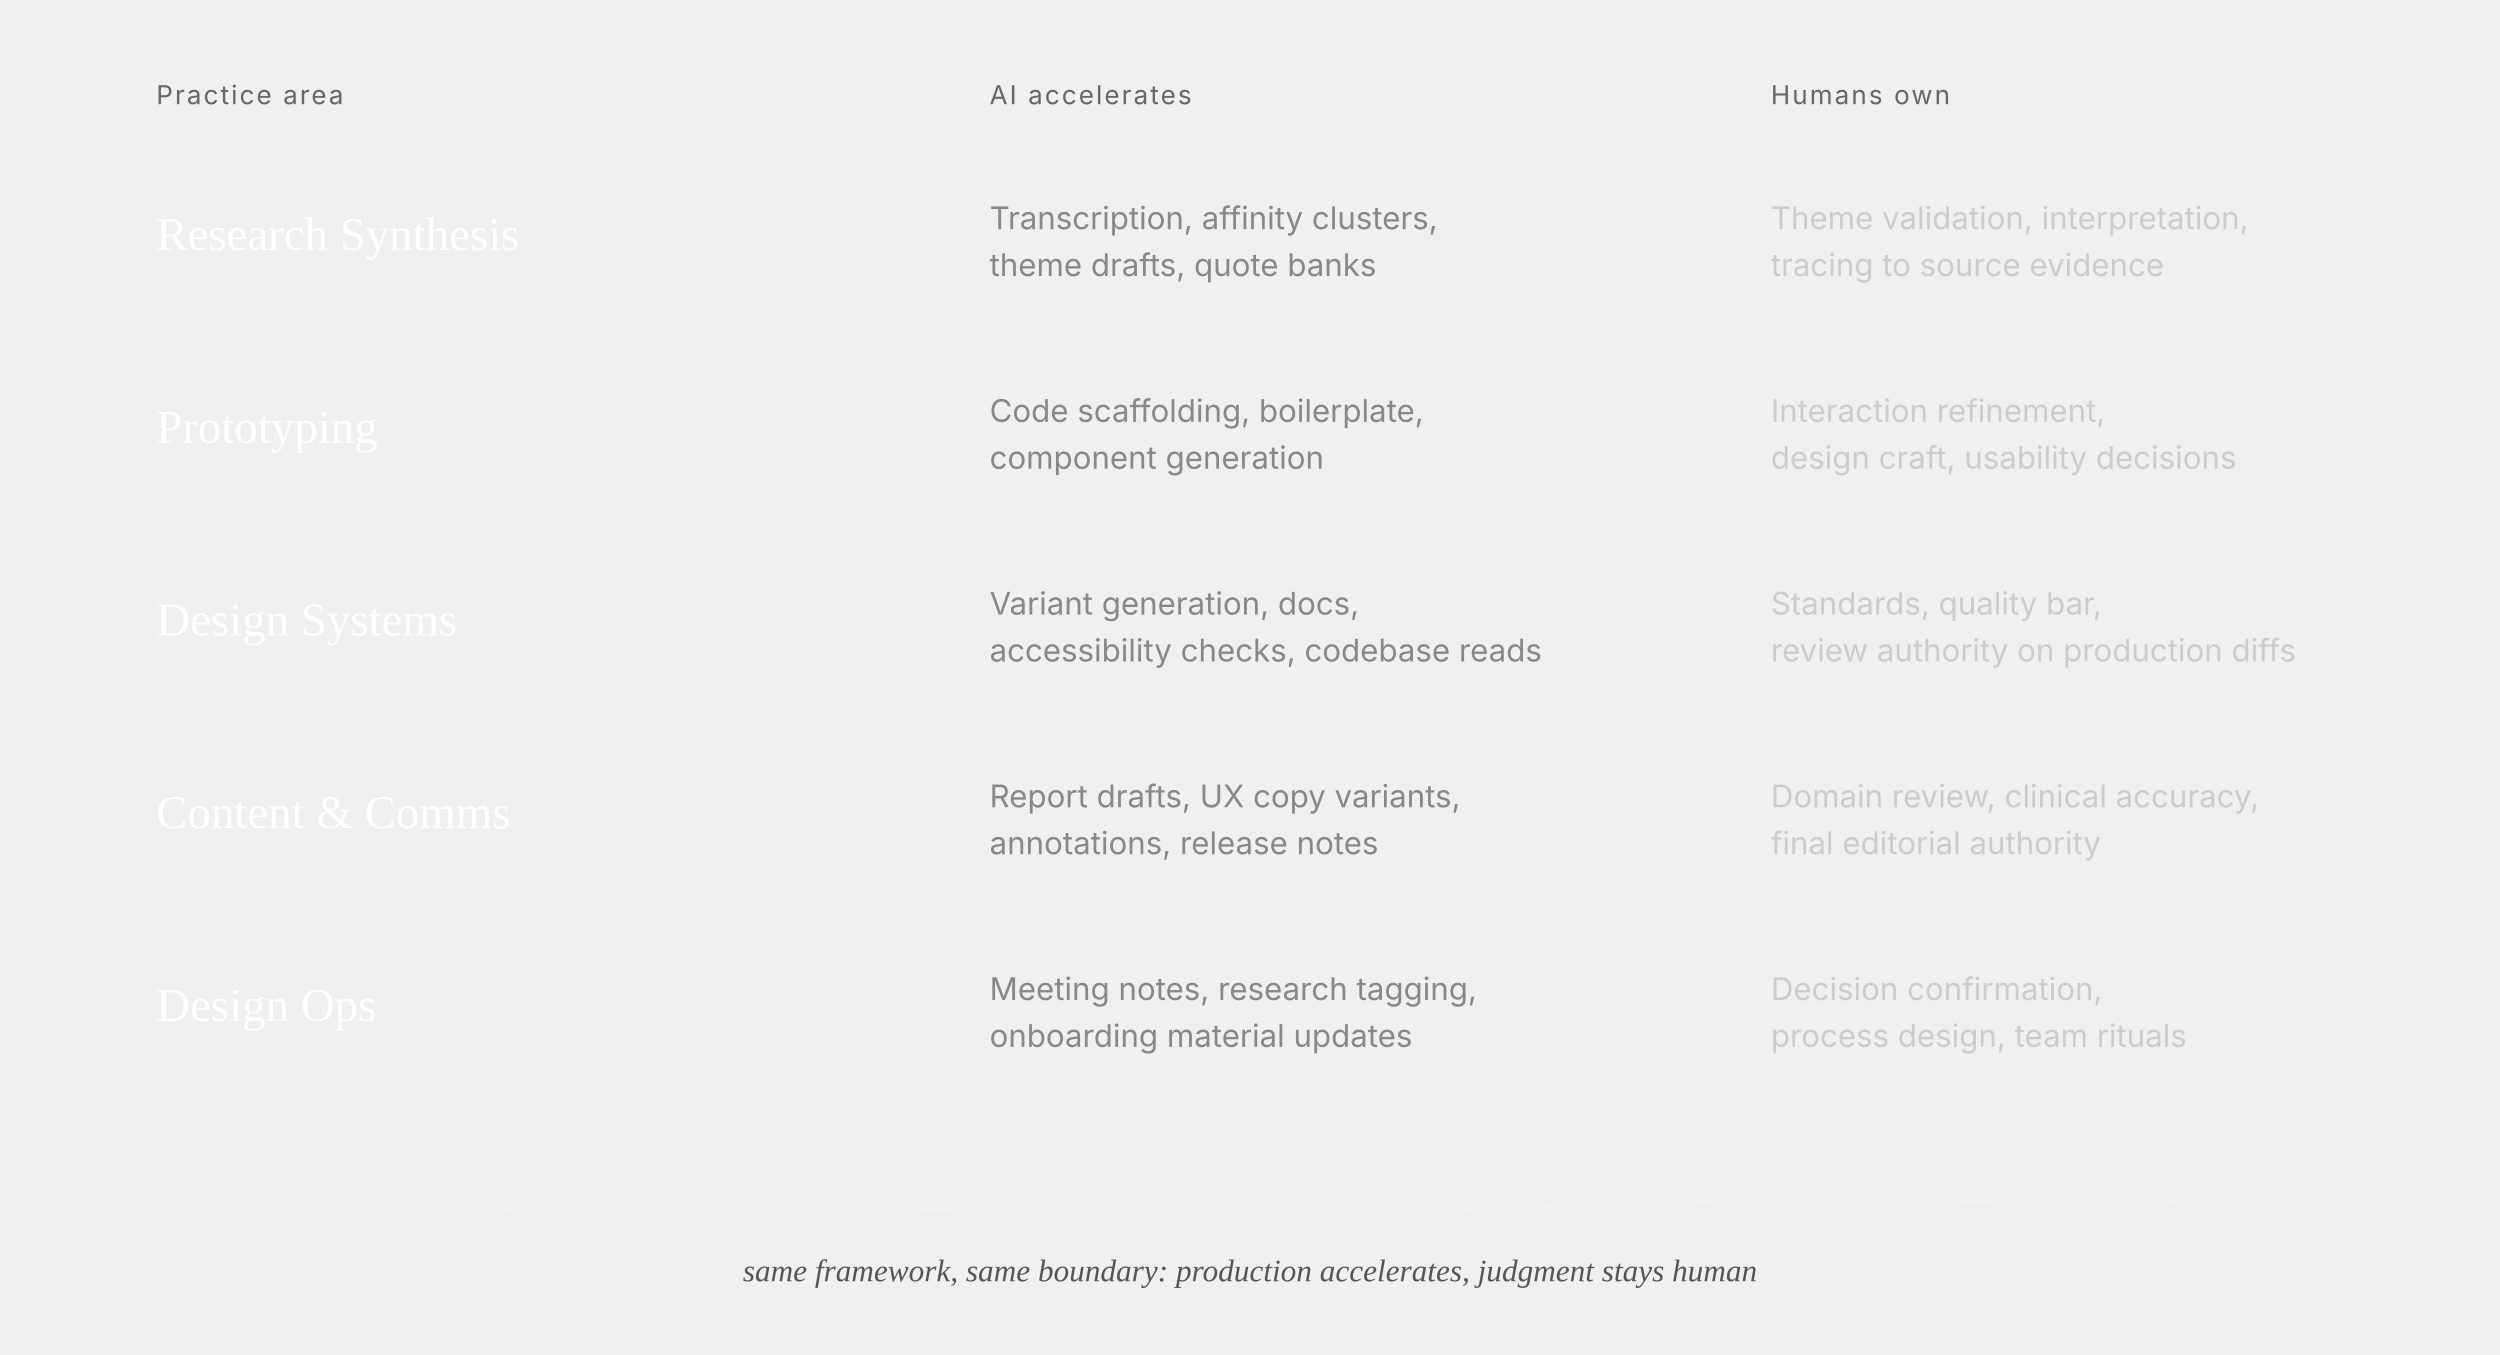
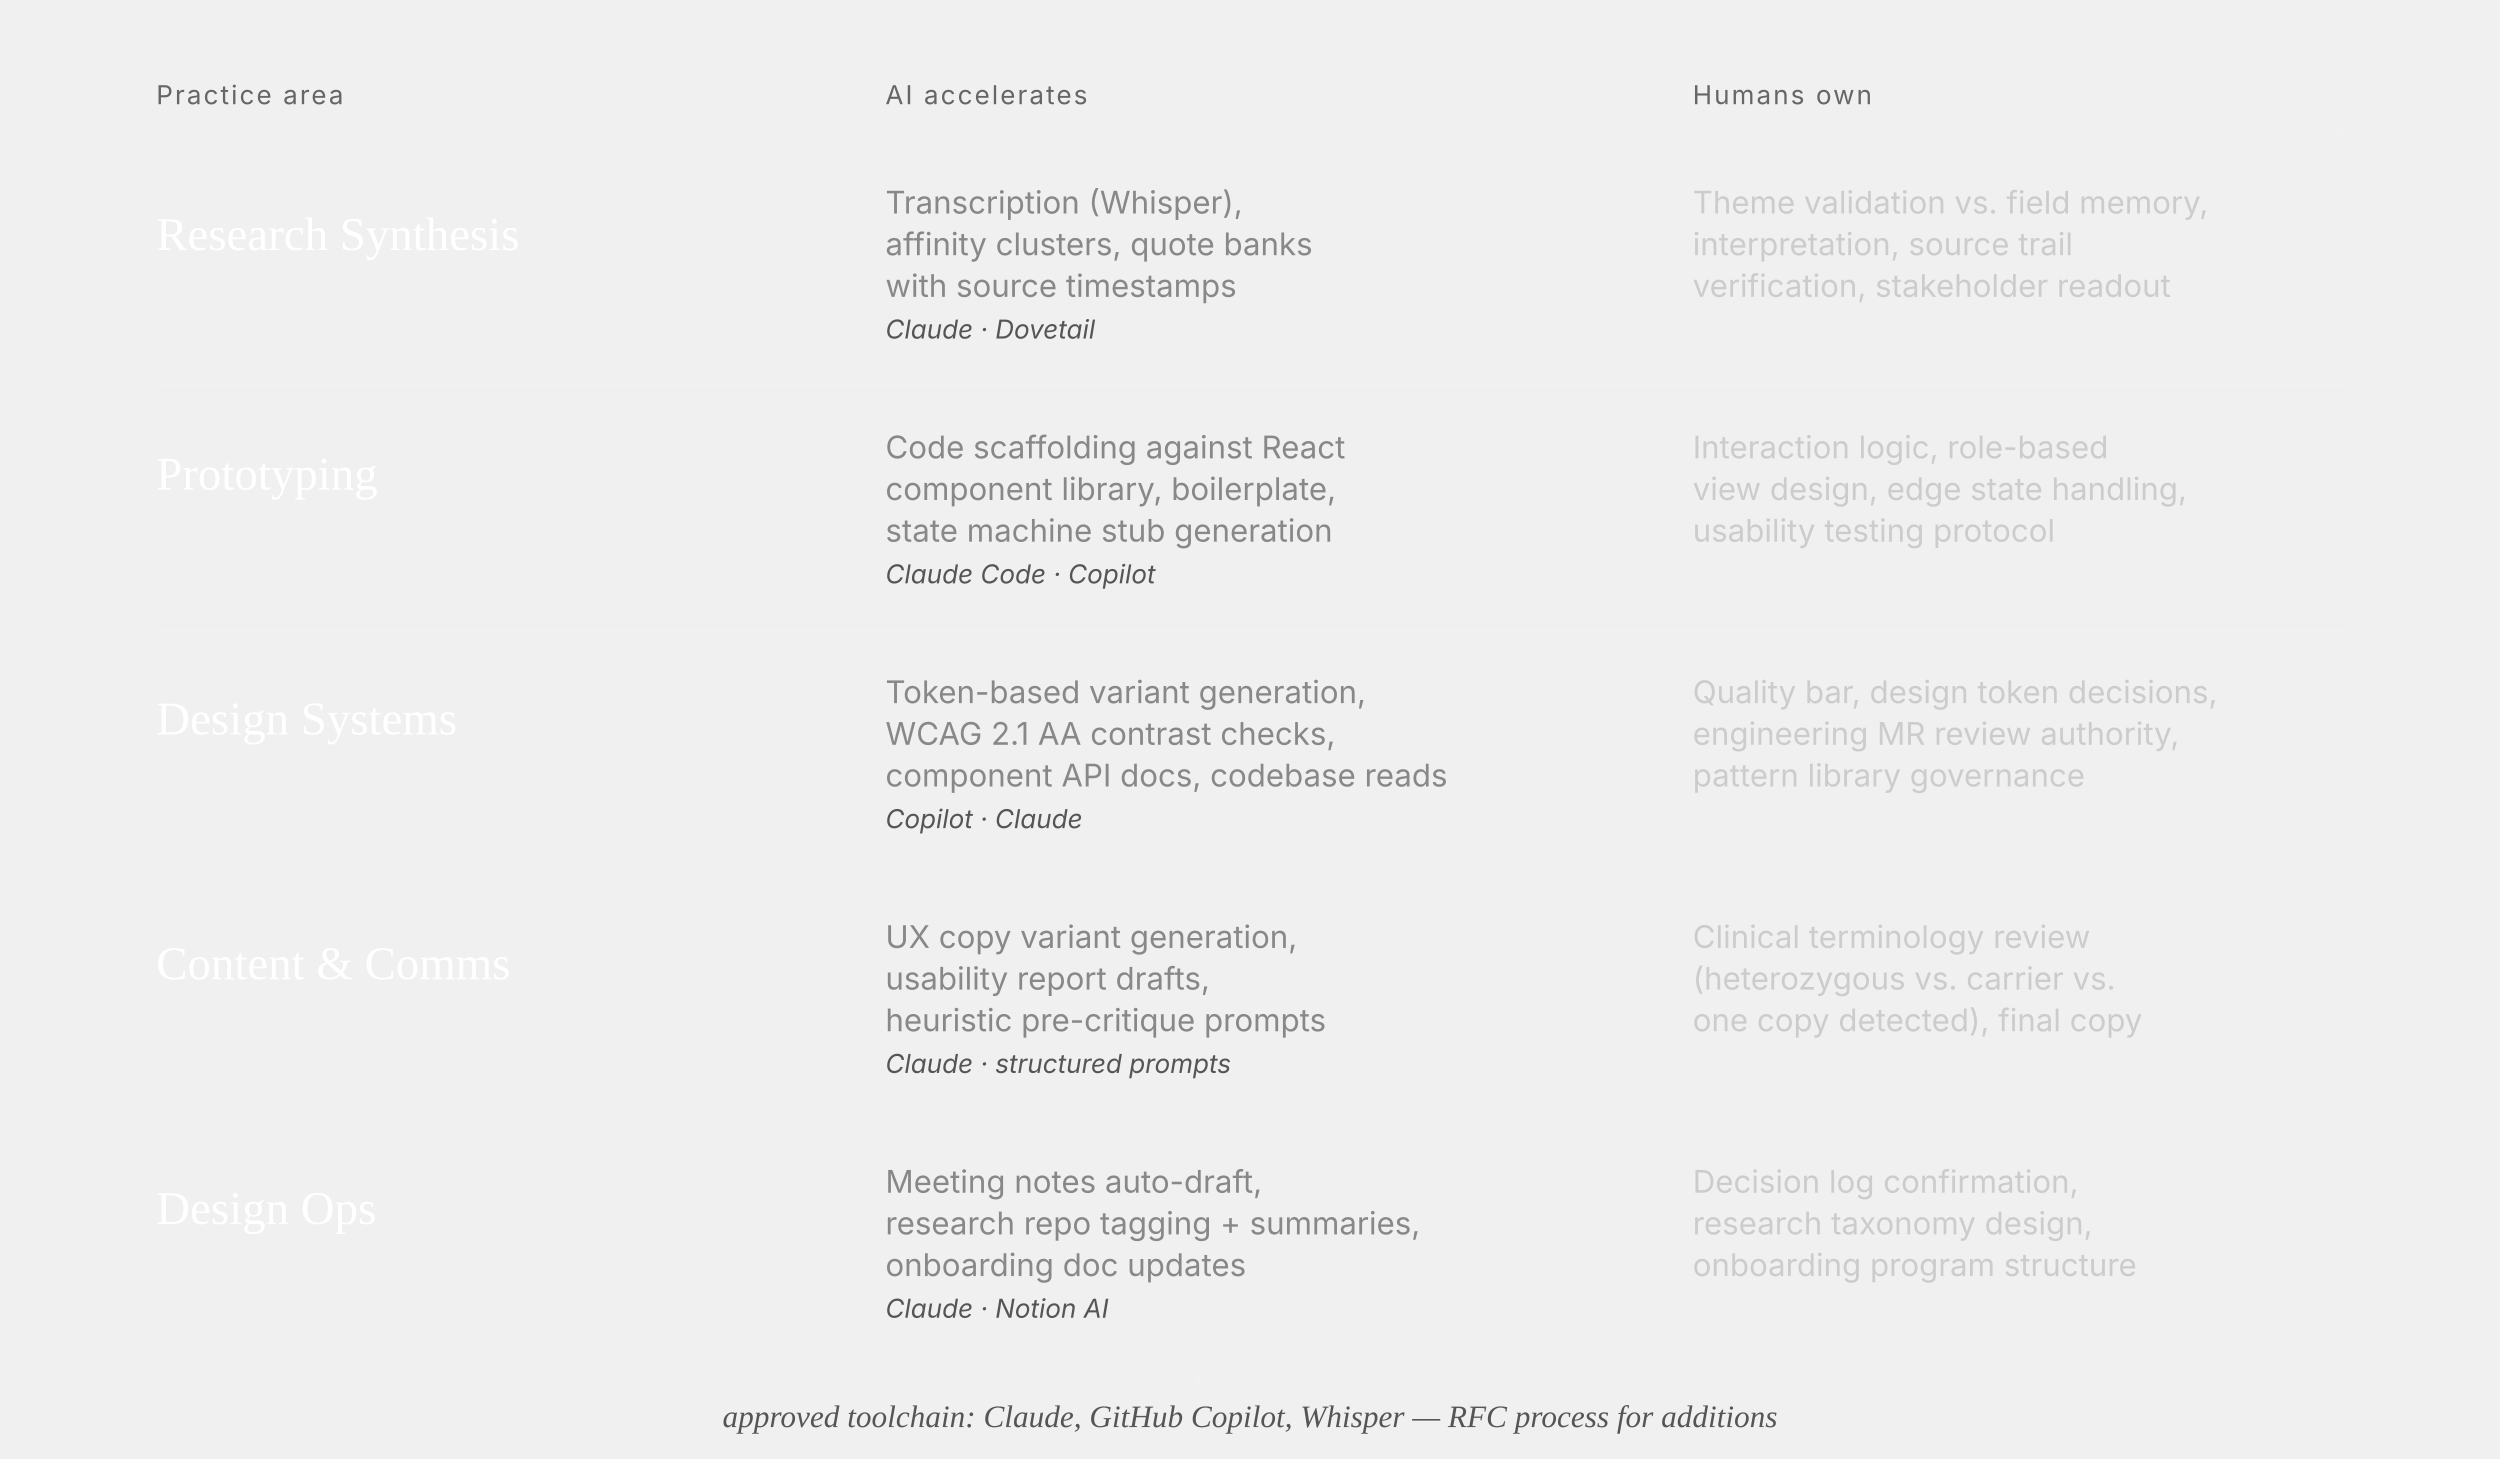
- <svg xmlns="http://www.w3.org/2000/svg" viewBox="0 0 960 520" fill="none">
+ <svg xmlns="http://www.w3.org/2000/svg" viewBox="0 0 960 560" fill="none">
  <style>
    .serif { font-family: 'Instrument Serif', Georgia, 'Times New Roman', serif; }
    .sans { font-family: 'Inter', system-ui, -apple-system, sans-serif; }
    .area { font-size: 18px; font-weight: 400; fill: #ffffff; }
    .ai-does { font-size: 12px; fill: #888; }
    .human-owns { font-size: 12px; fill: #ccc; }
    .col-head { font-size: 10px; fill: #666; letter-spacing: 0.08em; text-transform: uppercase; }
+     .tool { font-size: 10px; fill: #555; font-style: italic; }
    .divider { stroke: #ffffff; stroke-width: 1; opacity: 0.08; }
    .note { font-size: 12px; fill: #555; text-anchor: middle; font-style: italic; }
  </style>
  <circle cx="80" cy="30" r="1.5" fill="#ffffff" opacity="0.04" />
  <circle cx="900" cy="50" r="1.5" fill="#ffffff" opacity="0.04" />
-   <circle cx="460" cy="490" r="1.5" fill="#ffffff" opacity="0.04" />
+   <circle cx="460" cy="530" r="1.5" fill="#ffffff" opacity="0.04" />
  <text x="60" y="40" class="sans col-head">Practice area</text>
-   <text x="380" y="40" class="sans col-head">AI accelerates</text>
-   <text x="680" y="40" class="sans col-head">Humans own</text>
+   <text x="340" y="40" class="sans col-head">AI accelerates</text>
+   <text x="650" y="40" class="sans col-head">Humans own</text>
  <line x1="60" y1="52" x2="900" y2="52" class="divider" />
  <text x="60" y="96" class="serif area">Research Synthesis</text>
-   <text x="380" y="88" class="sans ai-does">Transcription, affinity clusters,</text>
-   <text x="380" y="106" class="sans ai-does">theme drafts, quote banks</text>
-   <text x="680" y="88" class="sans human-owns">Theme validation, interpretation,</text>
-   <text x="680" y="106" class="sans human-owns">tracing to source evidence</text>
-   <line x1="60" y1="126" x2="900" y2="126" class="divider" />
-   <text x="60" y="170" class="serif area">Prototyping</text>
-   <text x="380" y="162" class="sans ai-does">Code scaffolding, boilerplate,</text>
-   <text x="380" y="180" class="sans ai-does">component generation</text>
-   <text x="680" y="162" class="sans human-owns">Interaction refinement,</text>
-   <text x="680" y="180" class="sans human-owns">design craft, usability decisions</text>
-   <line x1="60" y1="200" x2="900" y2="200" class="divider" />
-   <text x="60" y="244" class="serif area">Design Systems</text>
-   <text x="380" y="236" class="sans ai-does">Variant generation, docs,</text>
-   <text x="380" y="254" class="sans ai-does">accessibility checks, codebase reads</text>
-   <text x="680" y="236" class="sans human-owns">Standards, quality bar,</text>
-   <text x="680" y="254" class="sans human-owns">review authority on production diffs</text>
-   <line x1="60" y1="274" x2="900" y2="274" class="divider" />
-   <text x="60" y="318" class="serif area">Content &amp; Comms</text>
-   <text x="380" y="310" class="sans ai-does">Report drafts, UX copy variants,</text>
-   <text x="380" y="328" class="sans ai-does">annotations, release notes</text>
-   <text x="680" y="310" class="sans human-owns">Domain review, clinical accuracy,</text>
-   <text x="680" y="328" class="sans human-owns">final editorial authority</text>
-   <line x1="60" y1="348" x2="900" y2="348" class="divider" />
-   <text x="60" y="392" class="serif area">Design Ops</text>
-   <text x="380" y="384" class="sans ai-does">Meeting notes, research tagging,</text>
-   <text x="380" y="402" class="sans ai-does">onboarding material updates</text>
-   <text x="680" y="384" class="sans human-owns">Decision confirmation,</text>
-   <text x="680" y="402" class="sans human-owns">process design, team rituals</text>
-   <line x1="60" y1="422" x2="900" y2="422" class="divider" />
-   <path d="M180,465 C300,460 460,470 600,463 C720,458 800,464 840,461" fill="none" stroke="#ffffff" stroke-width="1.2" opacity="0.12" stroke-linecap="round" />
-   <text x="480" y="492" class="serif note">same framework, same boundary: production accelerates, judgment stays human</text>
+   <text x="340" y="82" class="sans ai-does">Transcription (Whisper),</text>
+   <text x="340" y="98" class="sans ai-does">affinity clusters, quote banks</text>
+   <text x="340" y="114" class="sans ai-does">with source timestamps</text>
+   <text x="340" y="130" class="sans tool">Claude · Dovetail</text>
+   <text x="650" y="82" class="sans human-owns">Theme validation vs. field memory,</text>
+   <text x="650" y="98" class="sans human-owns">interpretation, source trail</text>
+   <text x="650" y="114" class="sans human-owns">verification, stakeholder readout</text>
+   <line x1="60" y1="148" x2="900" y2="148" class="divider" />
+   <text x="60" y="188" class="serif area">Prototyping</text>
+   <text x="340" y="176" class="sans ai-does">Code scaffolding against React</text>
+   <text x="340" y="192" class="sans ai-does">component library, boilerplate,</text>
+   <text x="340" y="208" class="sans ai-does">state machine stub generation</text>
+   <text x="340" y="224" class="sans tool">Claude Code · Copilot</text>
+   <text x="650" y="176" class="sans human-owns">Interaction logic, role-based</text>
+   <text x="650" y="192" class="sans human-owns">view design, edge state handling,</text>
+   <text x="650" y="208" class="sans human-owns">usability testing protocol</text>
+   <line x1="60" y1="242" x2="900" y2="242" class="divider" />
+   <text x="60" y="282" class="serif area">Design Systems</text>
+   <text x="340" y="270" class="sans ai-does">Token-based variant generation,</text>
+   <text x="340" y="286" class="sans ai-does">WCAG 2.1 AA contrast checks,</text>
+   <text x="340" y="302" class="sans ai-does">component API docs, codebase reads</text>
+   <text x="340" y="318" class="sans tool">Copilot · Claude</text>
+   <text x="650" y="270" class="sans human-owns">Quality bar, design token decisions,</text>
+   <text x="650" y="286" class="sans human-owns">engineering MR review authority,</text>
+   <text x="650" y="302" class="sans human-owns">pattern library governance</text>
+   <line x1="60" y1="336" x2="900" y2="336" class="divider" />
+   <text x="60" y="376" class="serif area">Content &amp; Comms</text>
+   <text x="340" y="364" class="sans ai-does">UX copy variant generation,</text>
+   <text x="340" y="380" class="sans ai-does">usability report drafts,</text>
+   <text x="340" y="396" class="sans ai-does">heuristic pre-critique prompts</text>
+   <text x="340" y="412" class="sans tool">Claude · structured prompts</text>
+   <text x="650" y="364" class="sans human-owns">Clinical terminology review</text>
+   <text x="650" y="380" class="sans human-owns">(heterozygous vs. carrier vs.</text>
+   <text x="650" y="396" class="sans human-owns">one copy detected), final copy</text>
+   <line x1="60" y1="430" x2="900" y2="430" class="divider" />
+   <text x="60" y="470" class="serif area">Design Ops</text>
+   <text x="340" y="458" class="sans ai-does">Meeting notes auto-draft,</text>
+   <text x="340" y="474" class="sans ai-does">research repo tagging + summaries,</text>
+   <text x="340" y="490" class="sans ai-does">onboarding doc updates</text>
+   <text x="340" y="506" class="sans tool">Claude · Notion AI</text>
+   <text x="650" y="458" class="sans human-owns">Decision log confirmation,</text>
+   <text x="650" y="474" class="sans human-owns">research taxonomy design,</text>
+   <text x="650" y="490" class="sans human-owns">onboarding program structure</text>
+   <line x1="60" y1="518" x2="900" y2="518" class="divider" />
+   <text x="480" y="548" class="serif note">approved toolchain: Claude, GitHub Copilot, Whisper — RFC process for additions</text>
</svg>
